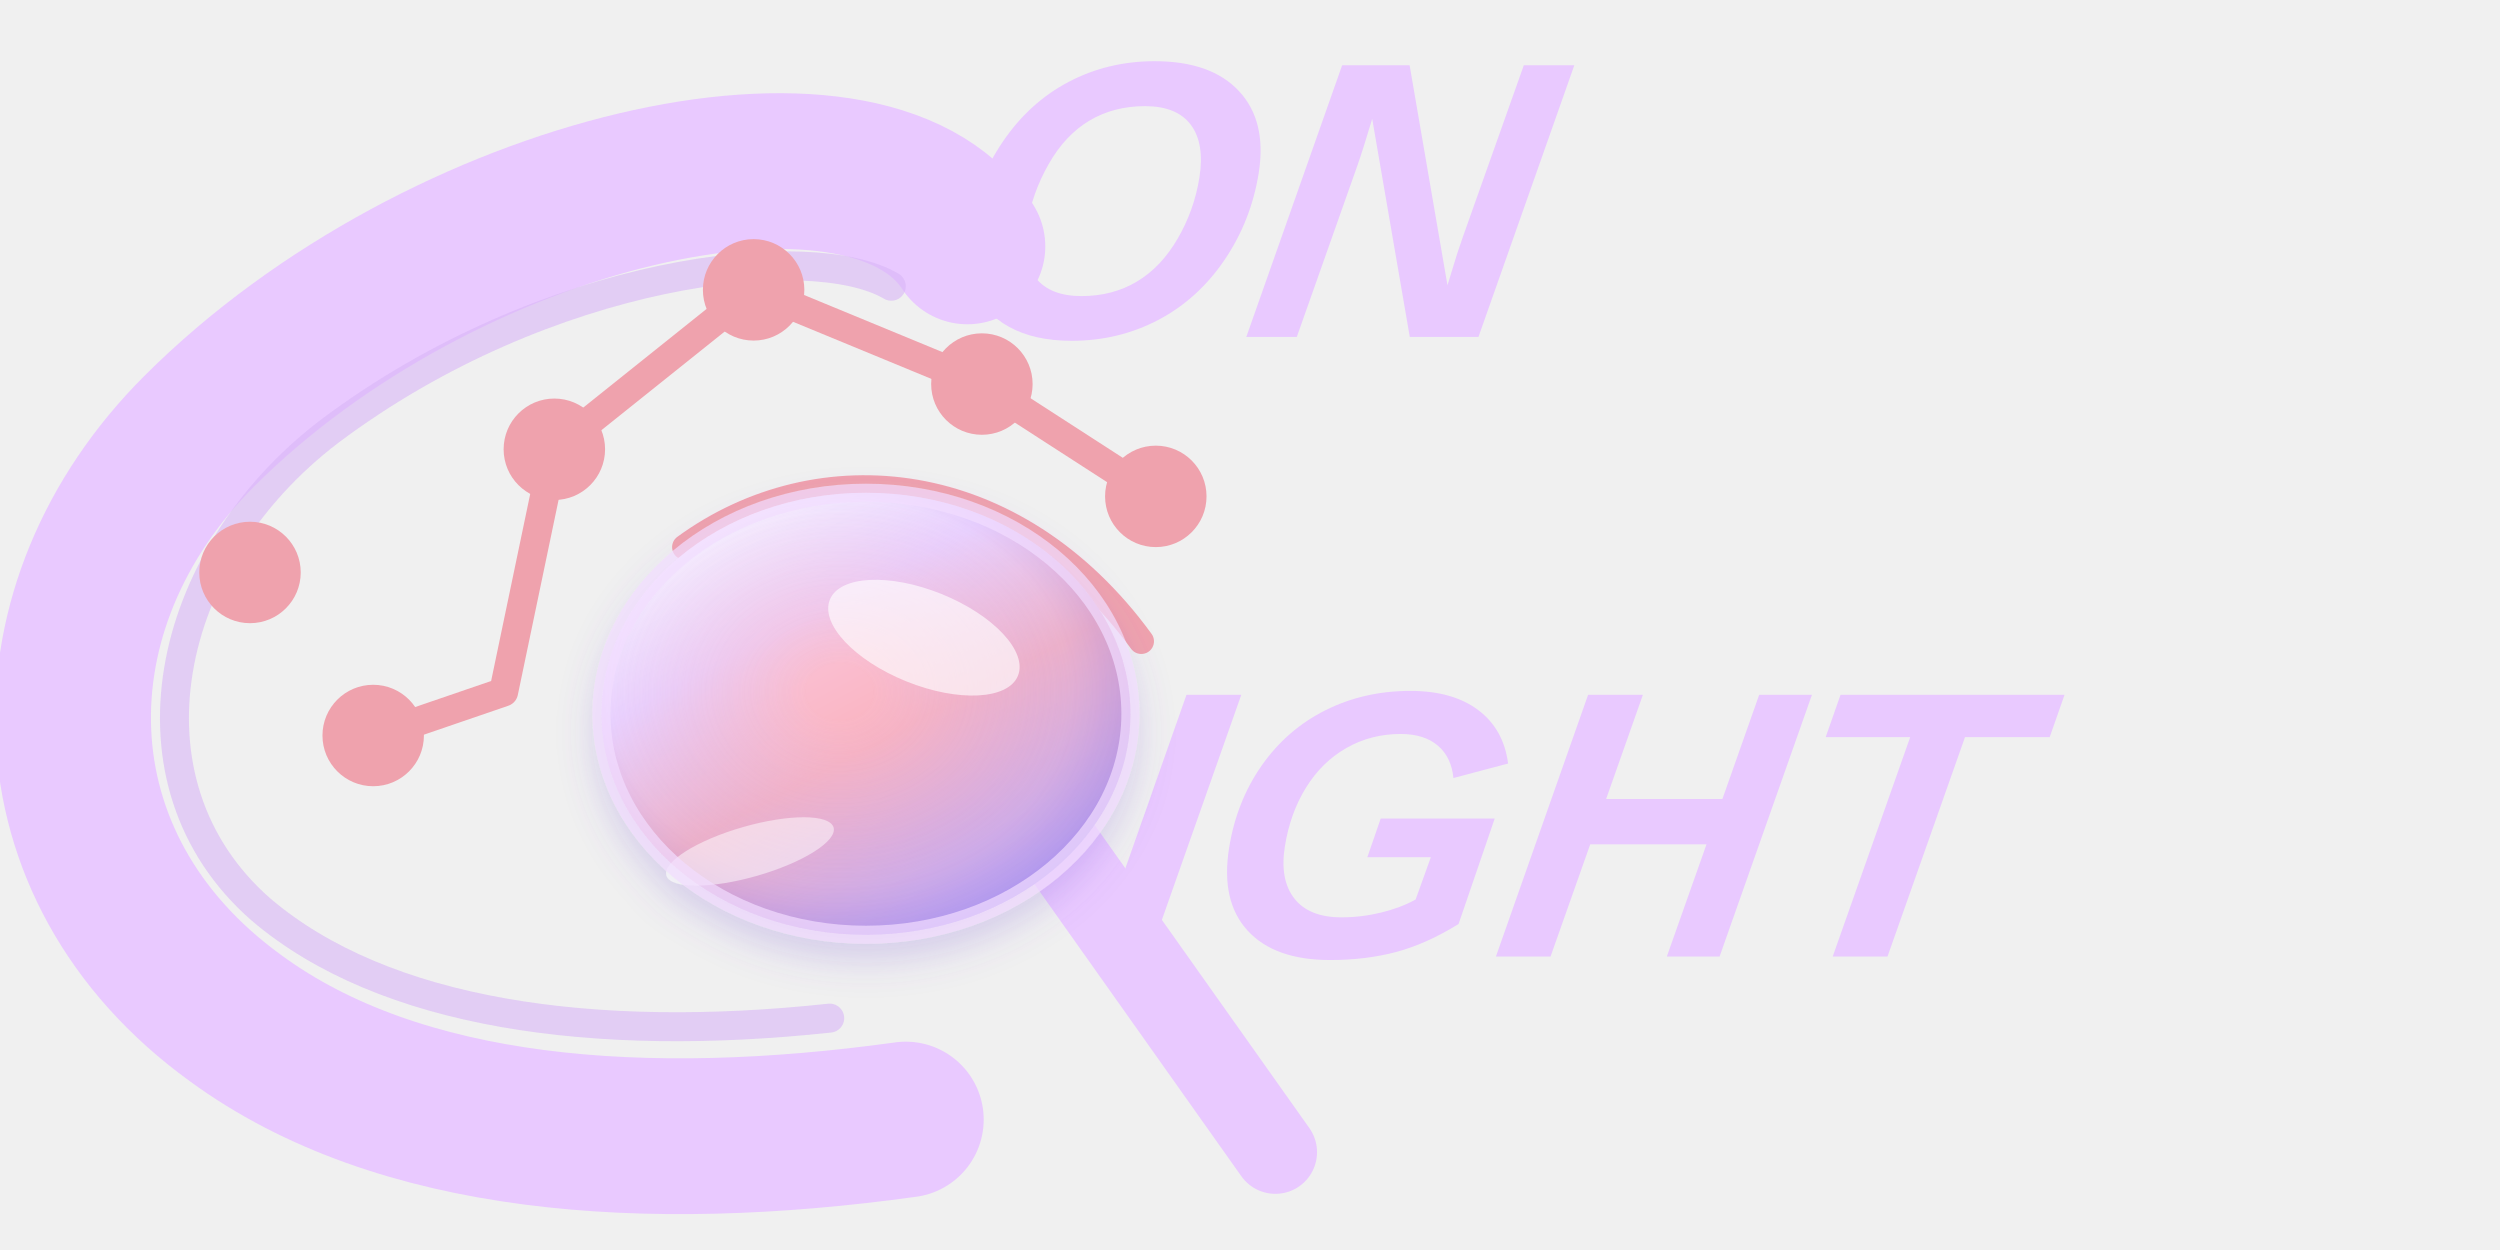
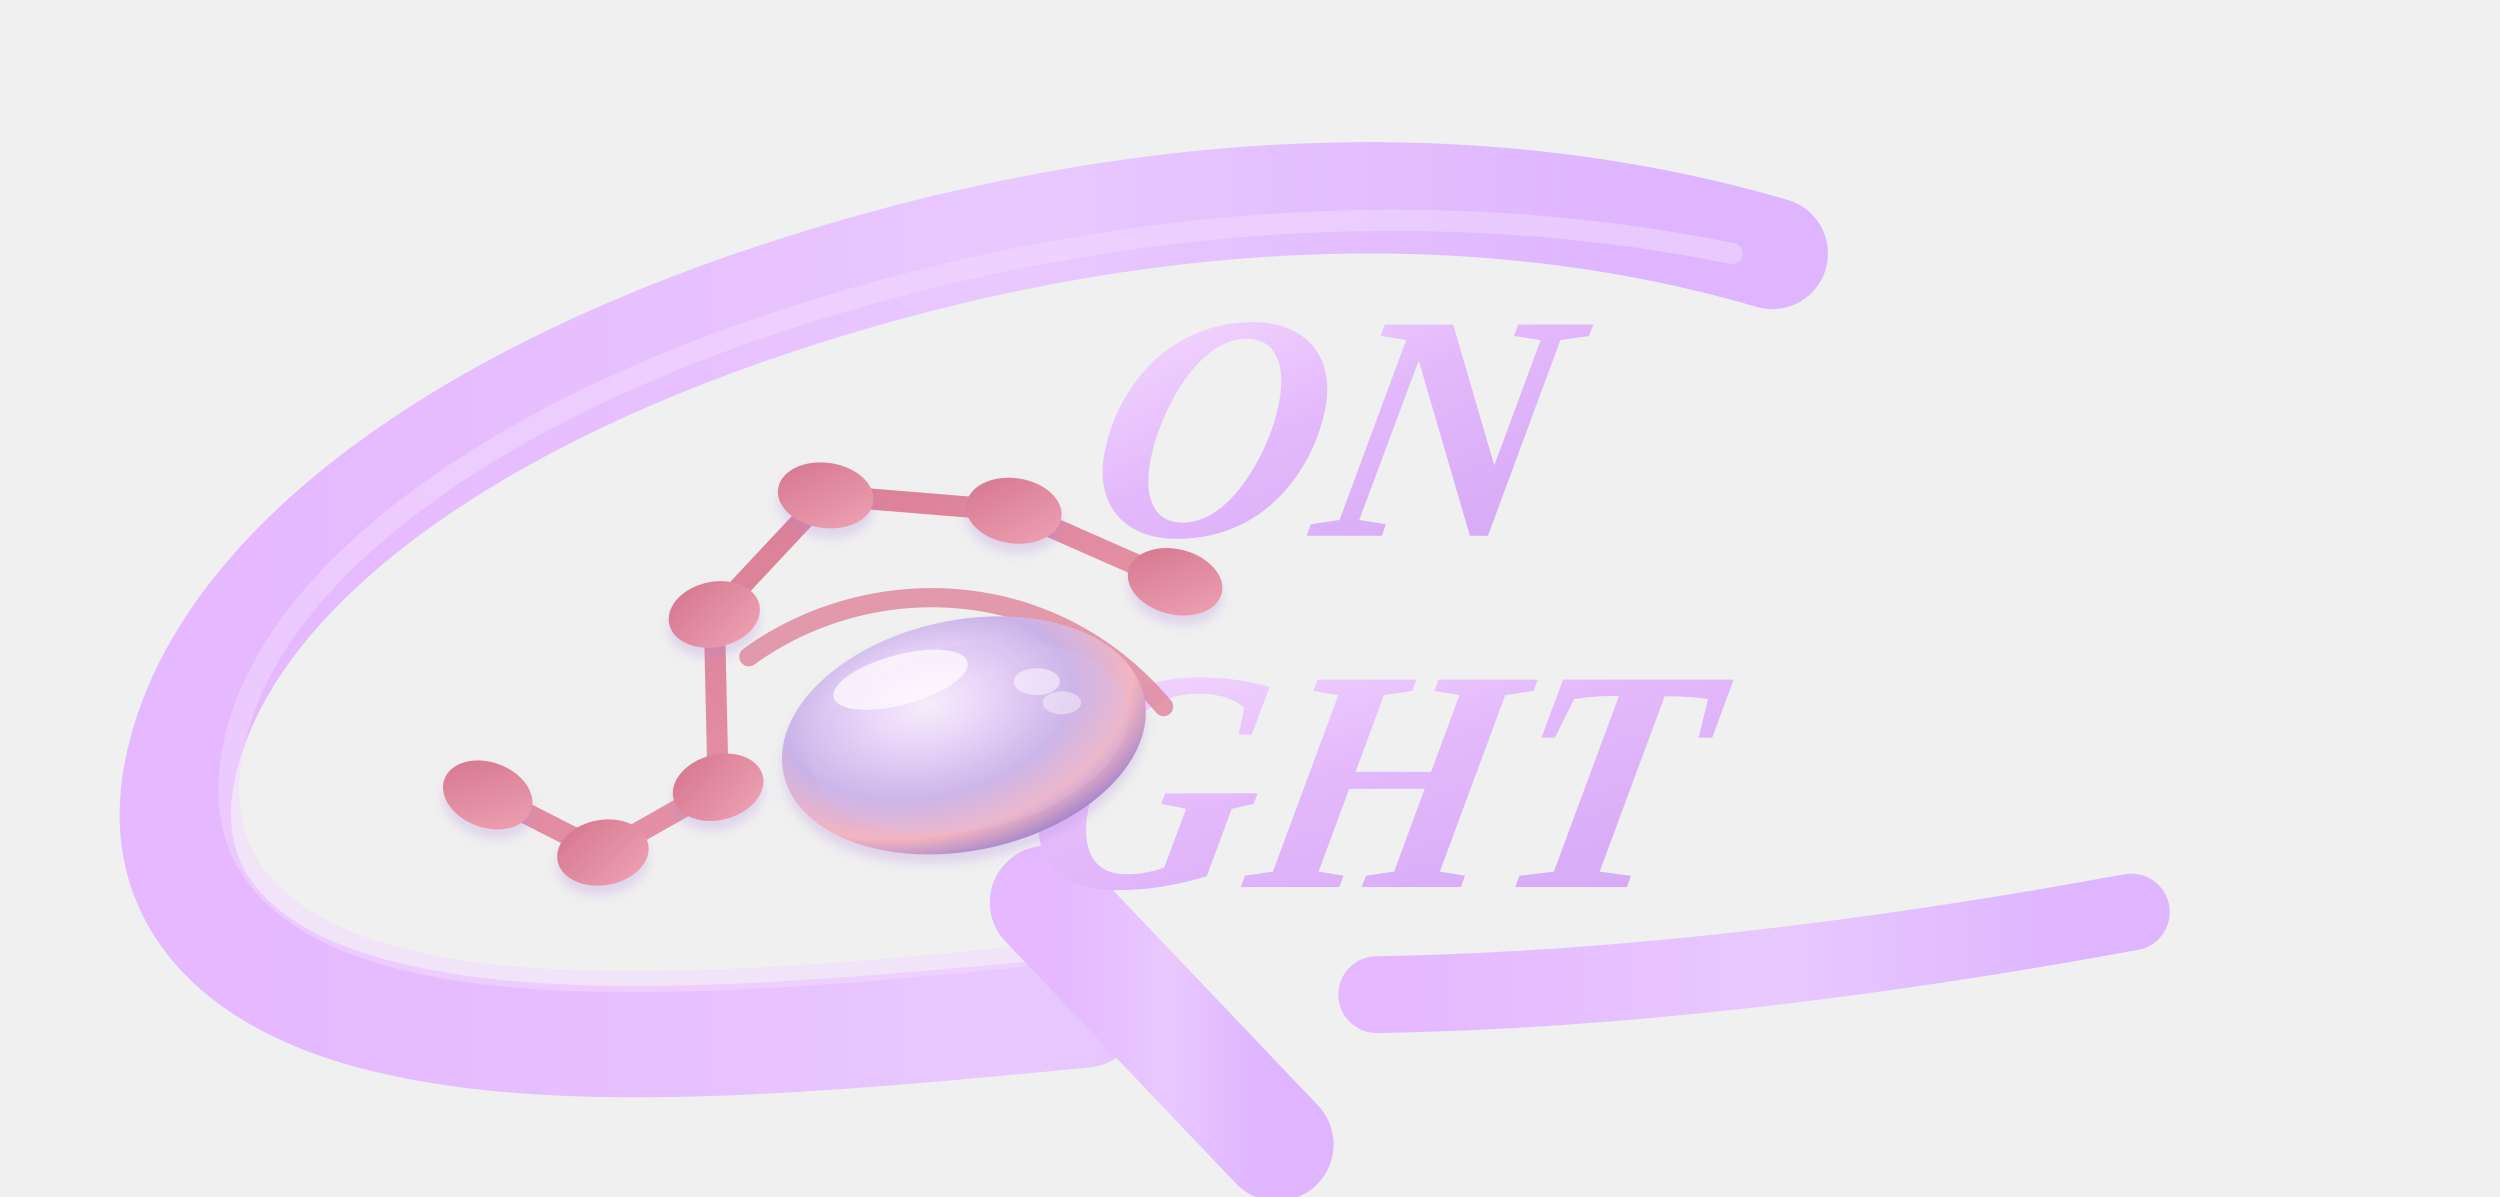
- <svg xmlns="http://www.w3.org/2000/svg" viewBox="0 0 690 345" role="img" aria-labelledby="title desc">
+ <svg xmlns="http://www.w3.org/2000/svg" viewBox="0 0 1302 623" role="img" aria-labelledby="title desc">
  <defs>
-     <linearGradient id="orb" x1="0.24" y1="0.08" x2="0.78" y2="0.92">
+     <linearGradient id="lavenderStroke" x1="0.05" y1="0.48" x2="0.92" y2="0.48">
+       <stop offset="0" stop-color="#e5b8ff" />
+       <stop offset="0.55" stop-color="#e9c8ff" />
+       <stop offset="1" stop-color="#dfb5ff" />
+     </linearGradient>
+     <linearGradient id="wordFill" x1="0" y1="0" x2="1" y2="1">
+       <stop offset="0" stop-color="#f3d6ff" />
+       <stop offset="0.45" stop-color="#e3b8fb" />
+       <stop offset="1" stop-color="#d6a9f5" />
+     </linearGradient>
+     <linearGradient id="pinkLine" x1="0" y1="0" x2="1" y2="1">
+       <stop offset="0" stop-color="#d4748e" />
+       <stop offset="1" stop-color="#efa4b4" />
+     </linearGradient>
+     <radialGradient id="orb" cx="0.42" cy="0.34" r="0.72">
      <stop offset="0" stop-color="#ffffff" />
-       <stop offset="0.25" stop-color="#efd9ff" />
-       <stop offset="0.56" stop-color="#f3adb8" />
-       <stop offset="1" stop-color="#b9a3f3" />
-     </linearGradient>
-     <radialGradient id="orbShade" cx="0.45" cy="0.45" r="0.62">
-       <stop offset="0.1" stop-color="#ffb7c3" stop-opacity="0.88" />
-       <stop offset="0.7" stop-color="#d7b8fa" stop-opacity="0.38" />
-       <stop offset="1" stop-color="#856de2" stop-opacity="0.64" />
+       <stop offset="0.2" stop-color="#f4e2ff" />
+       <stop offset="0.55" stop-color="#c9b2e8" />
+       <stop offset="0.78" stop-color="#f3b4c0" />
+       <stop offset="1" stop-color="#8d77d0" />
    </radialGradient>
-     <filter id="softShadow" x="-20%" y="-20%" width="140%" height="140%">
-       <feDropShadow dx="0" dy="5" stdDeviation="5" flood-color="#7e5ad5" flood-opacity="0.24" />
+     <filter id="softBlur" x="-18%" y="-18%" width="136%" height="136%">
+       <feGaussianBlur in="SourceAlpha" stdDeviation="2.8" />
+       <feOffset dx="0" dy="5" result="offset" />
+       <feColorMatrix in="offset" type="matrix" values="0 0 0 0 0.45 0 0 0 0 0.25 0 0 0 0 0.72 0 0 0 0.28 0" />
+       <feMerge>
+         <feMergeNode />
+         <feMergeNode in="SourceGraphic" />
+       </feMerge>
    </filter>
  </defs>
-   <rect width="690" height="345" fill="none" />
-   <path d="M267 68C239 25 122 52 55 119 7 167 7 239 65 281c45 33 113 38 185 28" fill="none" stroke="#e9c9ff" stroke-width="43" stroke-linecap="round" stroke-linejoin="round" />
-   <path d="M246 79C224 66 151 74 91 119 45 154 32 216 72 251c34 29 92 37 157 30" fill="none" stroke="#d8b6f6" stroke-width="8" stroke-linecap="round" opacity="0.6" />
-   <path d="M284 222 352 318" fill="none" stroke="#e9c9ff" stroke-width="23" stroke-linecap="round" />
-   <g fill="#e9c9ff" font-family="Arial Rounded MT Bold, Arial, sans-serif" font-style="italic" font-weight="900">
-     <text x="272" y="93" font-size="109" transform="skewX(-9)">ON</text>
-     <text x="342" y="264" font-size="105" transform="skewX(-9)">IGHT</text>
+   <rect width="1302" height="623" fill="none" />
+   <path d="M923 132C759 84 572 97 388 161 222 219 110 308 93 405 82 468 124 514 211 532c89 19 211 9 354-5" fill="none" stroke="url(#lavenderStroke)" stroke-width="58" stroke-linecap="round" stroke-linejoin="round" />
+   <path d="M902 132C734 98 551 115 381 176 232 230 130 313 120 399c-8 63 43 99 139 109 79 8 180 0 293-12" fill="none" stroke="#f3d8ff" stroke-width="11" stroke-linecap="round" opacity="0.55" />
+   <path d="M545 470 665 596" fill="none" stroke="url(#lavenderStroke)" stroke-width="59" stroke-linecap="round" />
+   <path d="M717 518c123-2 257-18 393-43" fill="none" stroke="url(#lavenderStroke)" stroke-width="40" stroke-linecap="round" />
+   <g fill="url(#wordFill)" font-family="Georgia, 'Times New Roman', serif" font-style="italic" font-weight="700">
+     <text x="615" y="279" font-size="168" transform="skewX(-11)">ON</text>
+     <text x="618" y="462" font-size="165" transform="skewX(-11)">GHT</text>
  </g>
-   <path d="M104 203 139 191 153 124 208 80 271 106 319 137" fill="none" stroke="#efa2ad" stroke-width="8" stroke-linecap="round" stroke-linejoin="round" />
-   <g fill="#efa2ad">
-     <circle cx="69" cy="158" r="14" />
-     <circle cx="103" cy="203" r="14" />
-     <circle cx="153" cy="124" r="14" />
-     <circle cx="208" cy="80" r="14" />
-     <circle cx="271" cy="106" r="14" />
-     <circle cx="319" cy="137" r="14" />
+   <path d="M255 414 314 444 374 410 372 320 430 258 528 266 612 303" fill="none" stroke="url(#pinkLine)" stroke-width="11" stroke-linecap="round" stroke-linejoin="round" />
+   <path d="M390 342c62-45 157-44 216 26" fill="none" stroke="#df8fa3" stroke-width="10" stroke-linecap="round" opacity="0.9" />
+   <g fill="url(#pinkLine)" filter="url(#softBlur)">
+     <ellipse cx="254" cy="414" rx="24" ry="17" transform="rotate(20 254 414)" />
+     <ellipse cx="314" cy="444" rx="24" ry="17" transform="rotate(-10 314 444)" />
+     <ellipse cx="374" cy="410" rx="24" ry="17" transform="rotate(-15 374 410)" />
+     <ellipse cx="372" cy="320" rx="24" ry="17" transform="rotate(-12 372 320)" />
+     <ellipse cx="430" cy="258" rx="25" ry="17" transform="rotate(8 430 258)" />
+     <ellipse cx="528" cy="266" rx="25" ry="17" transform="rotate(8 528 266)" />
+     <ellipse cx="612" cy="303" rx="25" ry="17" transform="rotate(14 612 303)" />
  </g>
-   <path d="M189 151c37-27 91-22 126 26" fill="none" stroke="#efa2ad" stroke-width="7" stroke-linecap="round" />
-   <g filter="url(#softShadow)">
-     <ellipse cx="239" cy="197" rx="73" ry="61" fill="url(#orb)" />
-     <ellipse cx="239" cy="197" rx="73" ry="61" fill="url(#orbShade)" opacity="0.72" />
-     <ellipse cx="255" cy="176" rx="28" ry="13" fill="#fff" opacity="0.64" transform="rotate(22 255 176)" />
-     <ellipse cx="207" cy="235" rx="24" ry="7" fill="#fff" opacity="0.5" transform="rotate(-16 207 235)" />
-     <ellipse cx="239" cy="197" rx="73" ry="61" fill="none" stroke="#f2ddff" stroke-width="5" opacity="0.7" />
+   <g filter="url(#softBlur)">
+     <ellipse cx="502" cy="383" rx="96" ry="60" transform="rotate(-12 502 383)" fill="url(#orb)" />
+     <ellipse cx="505" cy="384" rx="84" ry="48" transform="rotate(-12 505 384)" fill="#d6c0ee" opacity="0.28" />
+     <ellipse cx="469" cy="354" rx="36" ry="13" transform="rotate(-15 469 354)" fill="#fff8ff" opacity="0.78" />
+     <ellipse cx="540" cy="355" rx="12" ry="7" fill="#fff8ff" opacity="0.55" />
+     <ellipse cx="553" cy="366" rx="10" ry="6" fill="#fff8ff" opacity="0.45" />
  </g>
</svg>
